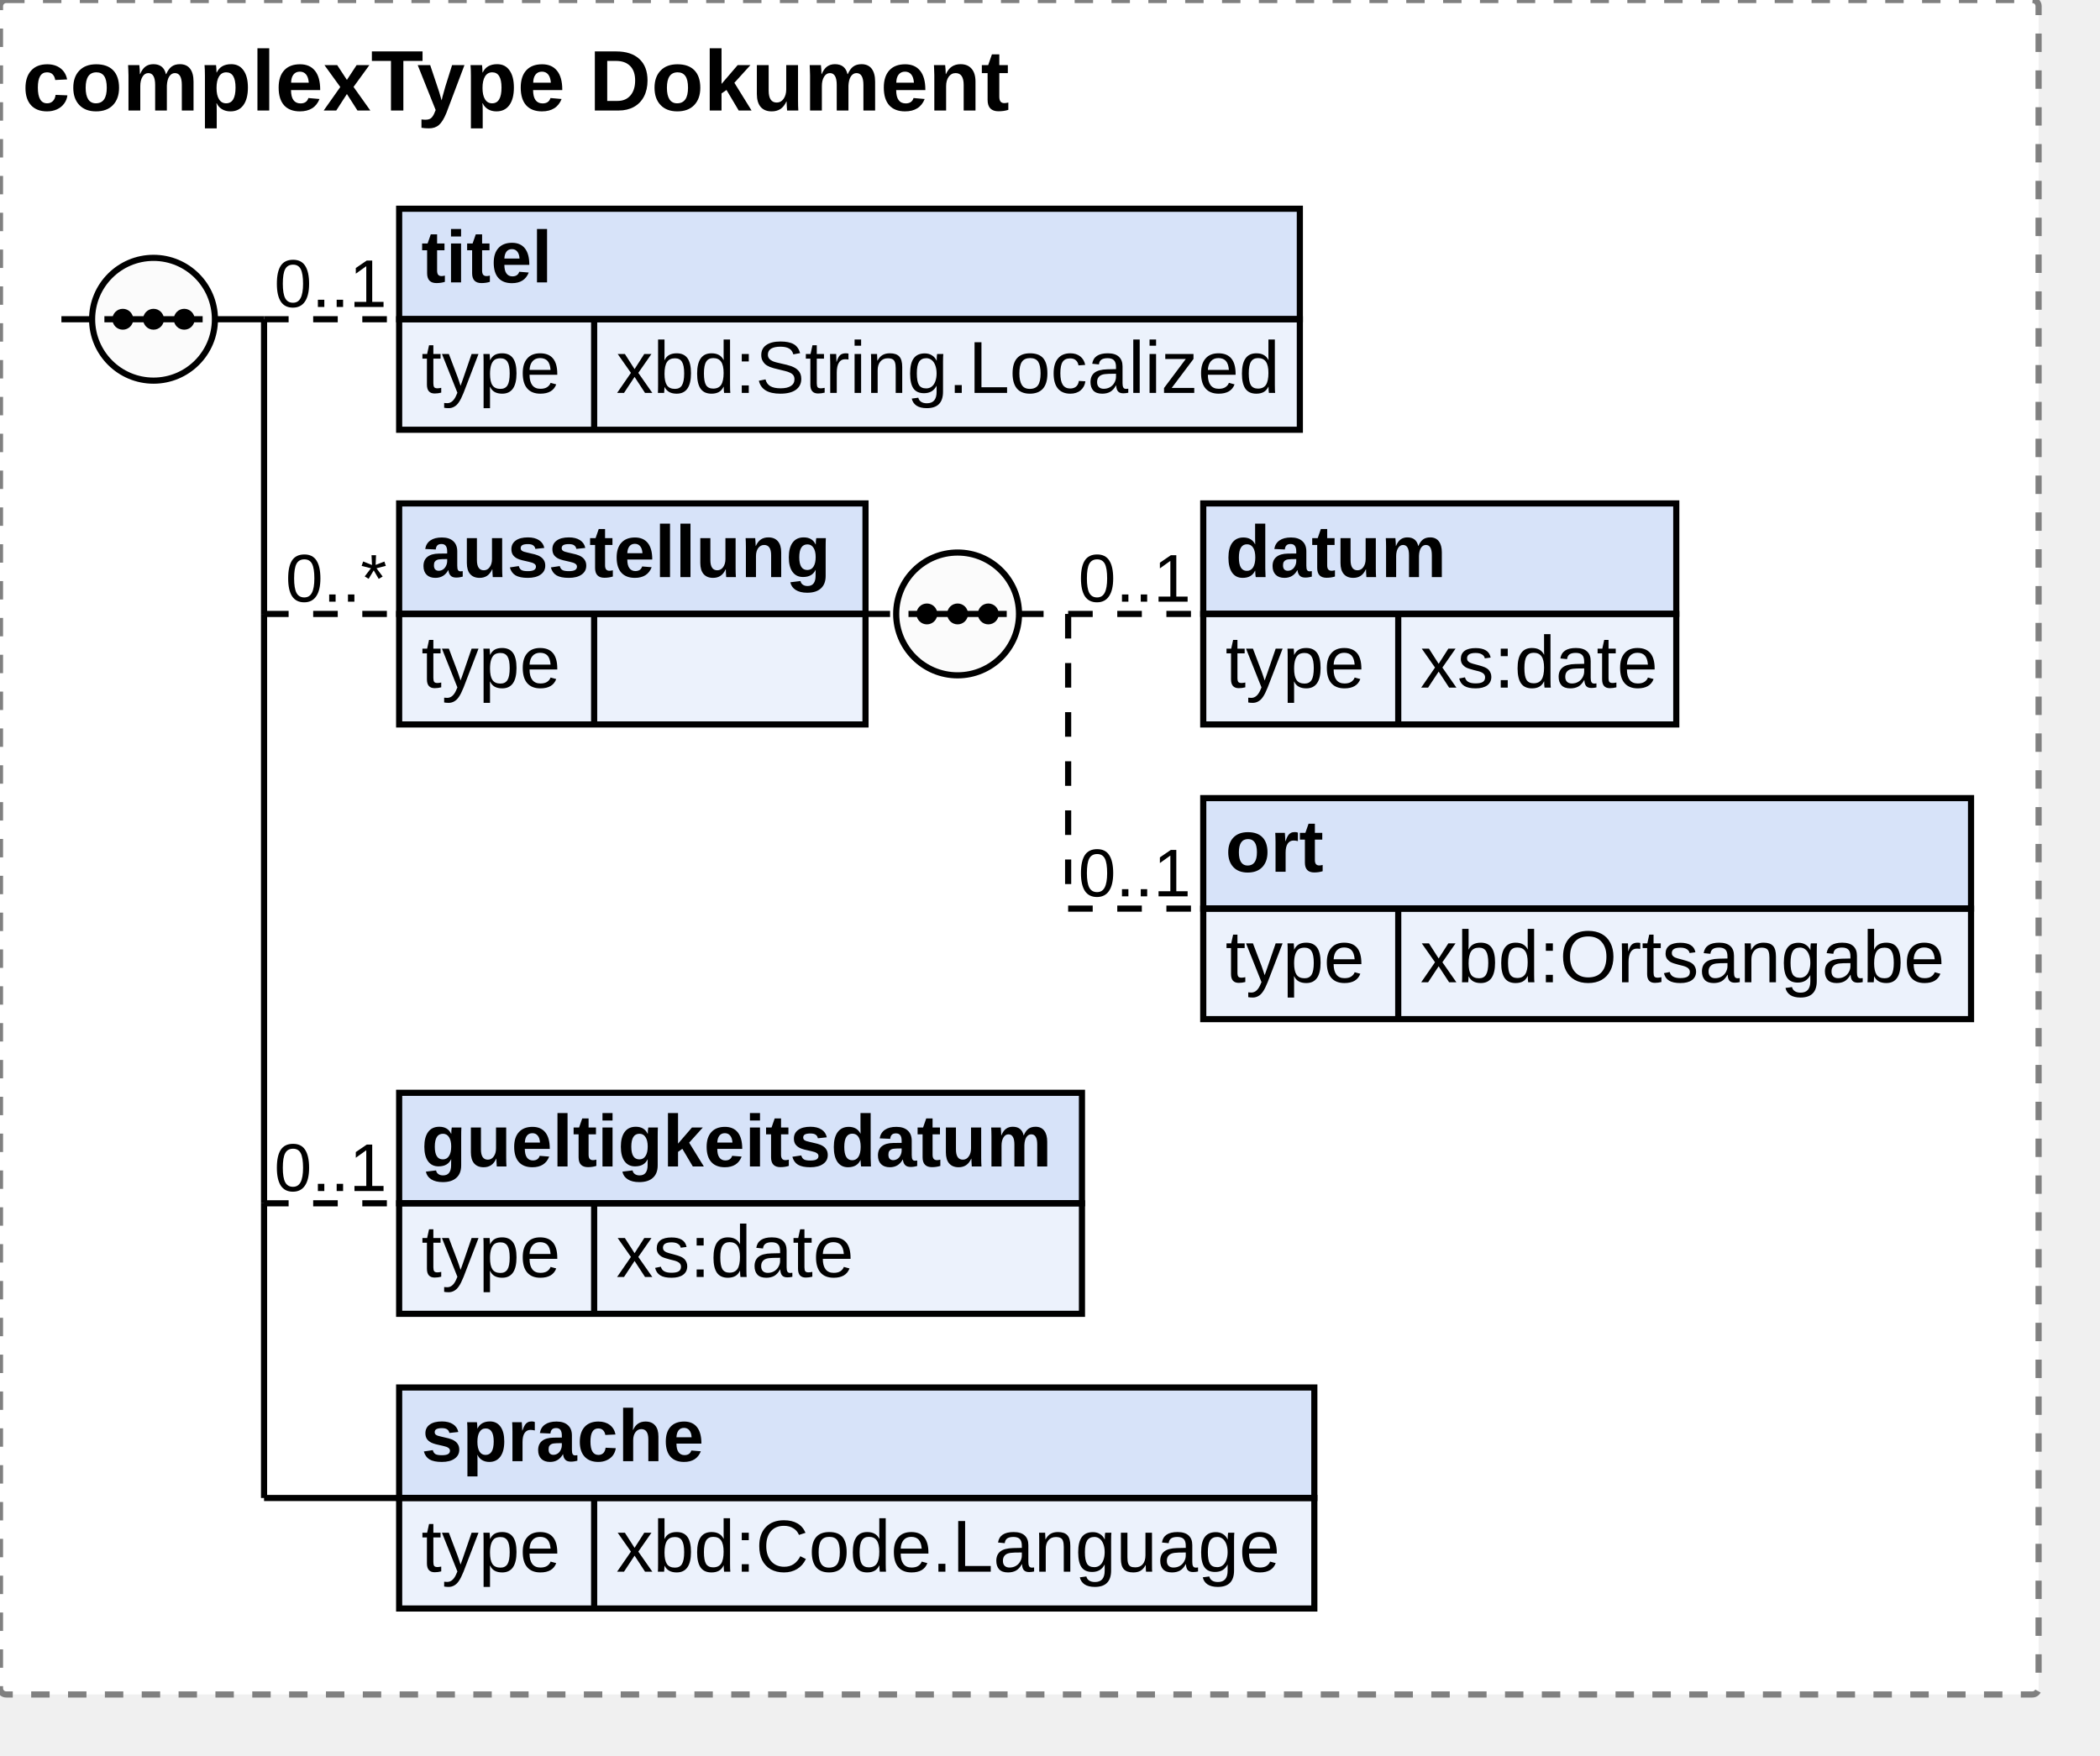
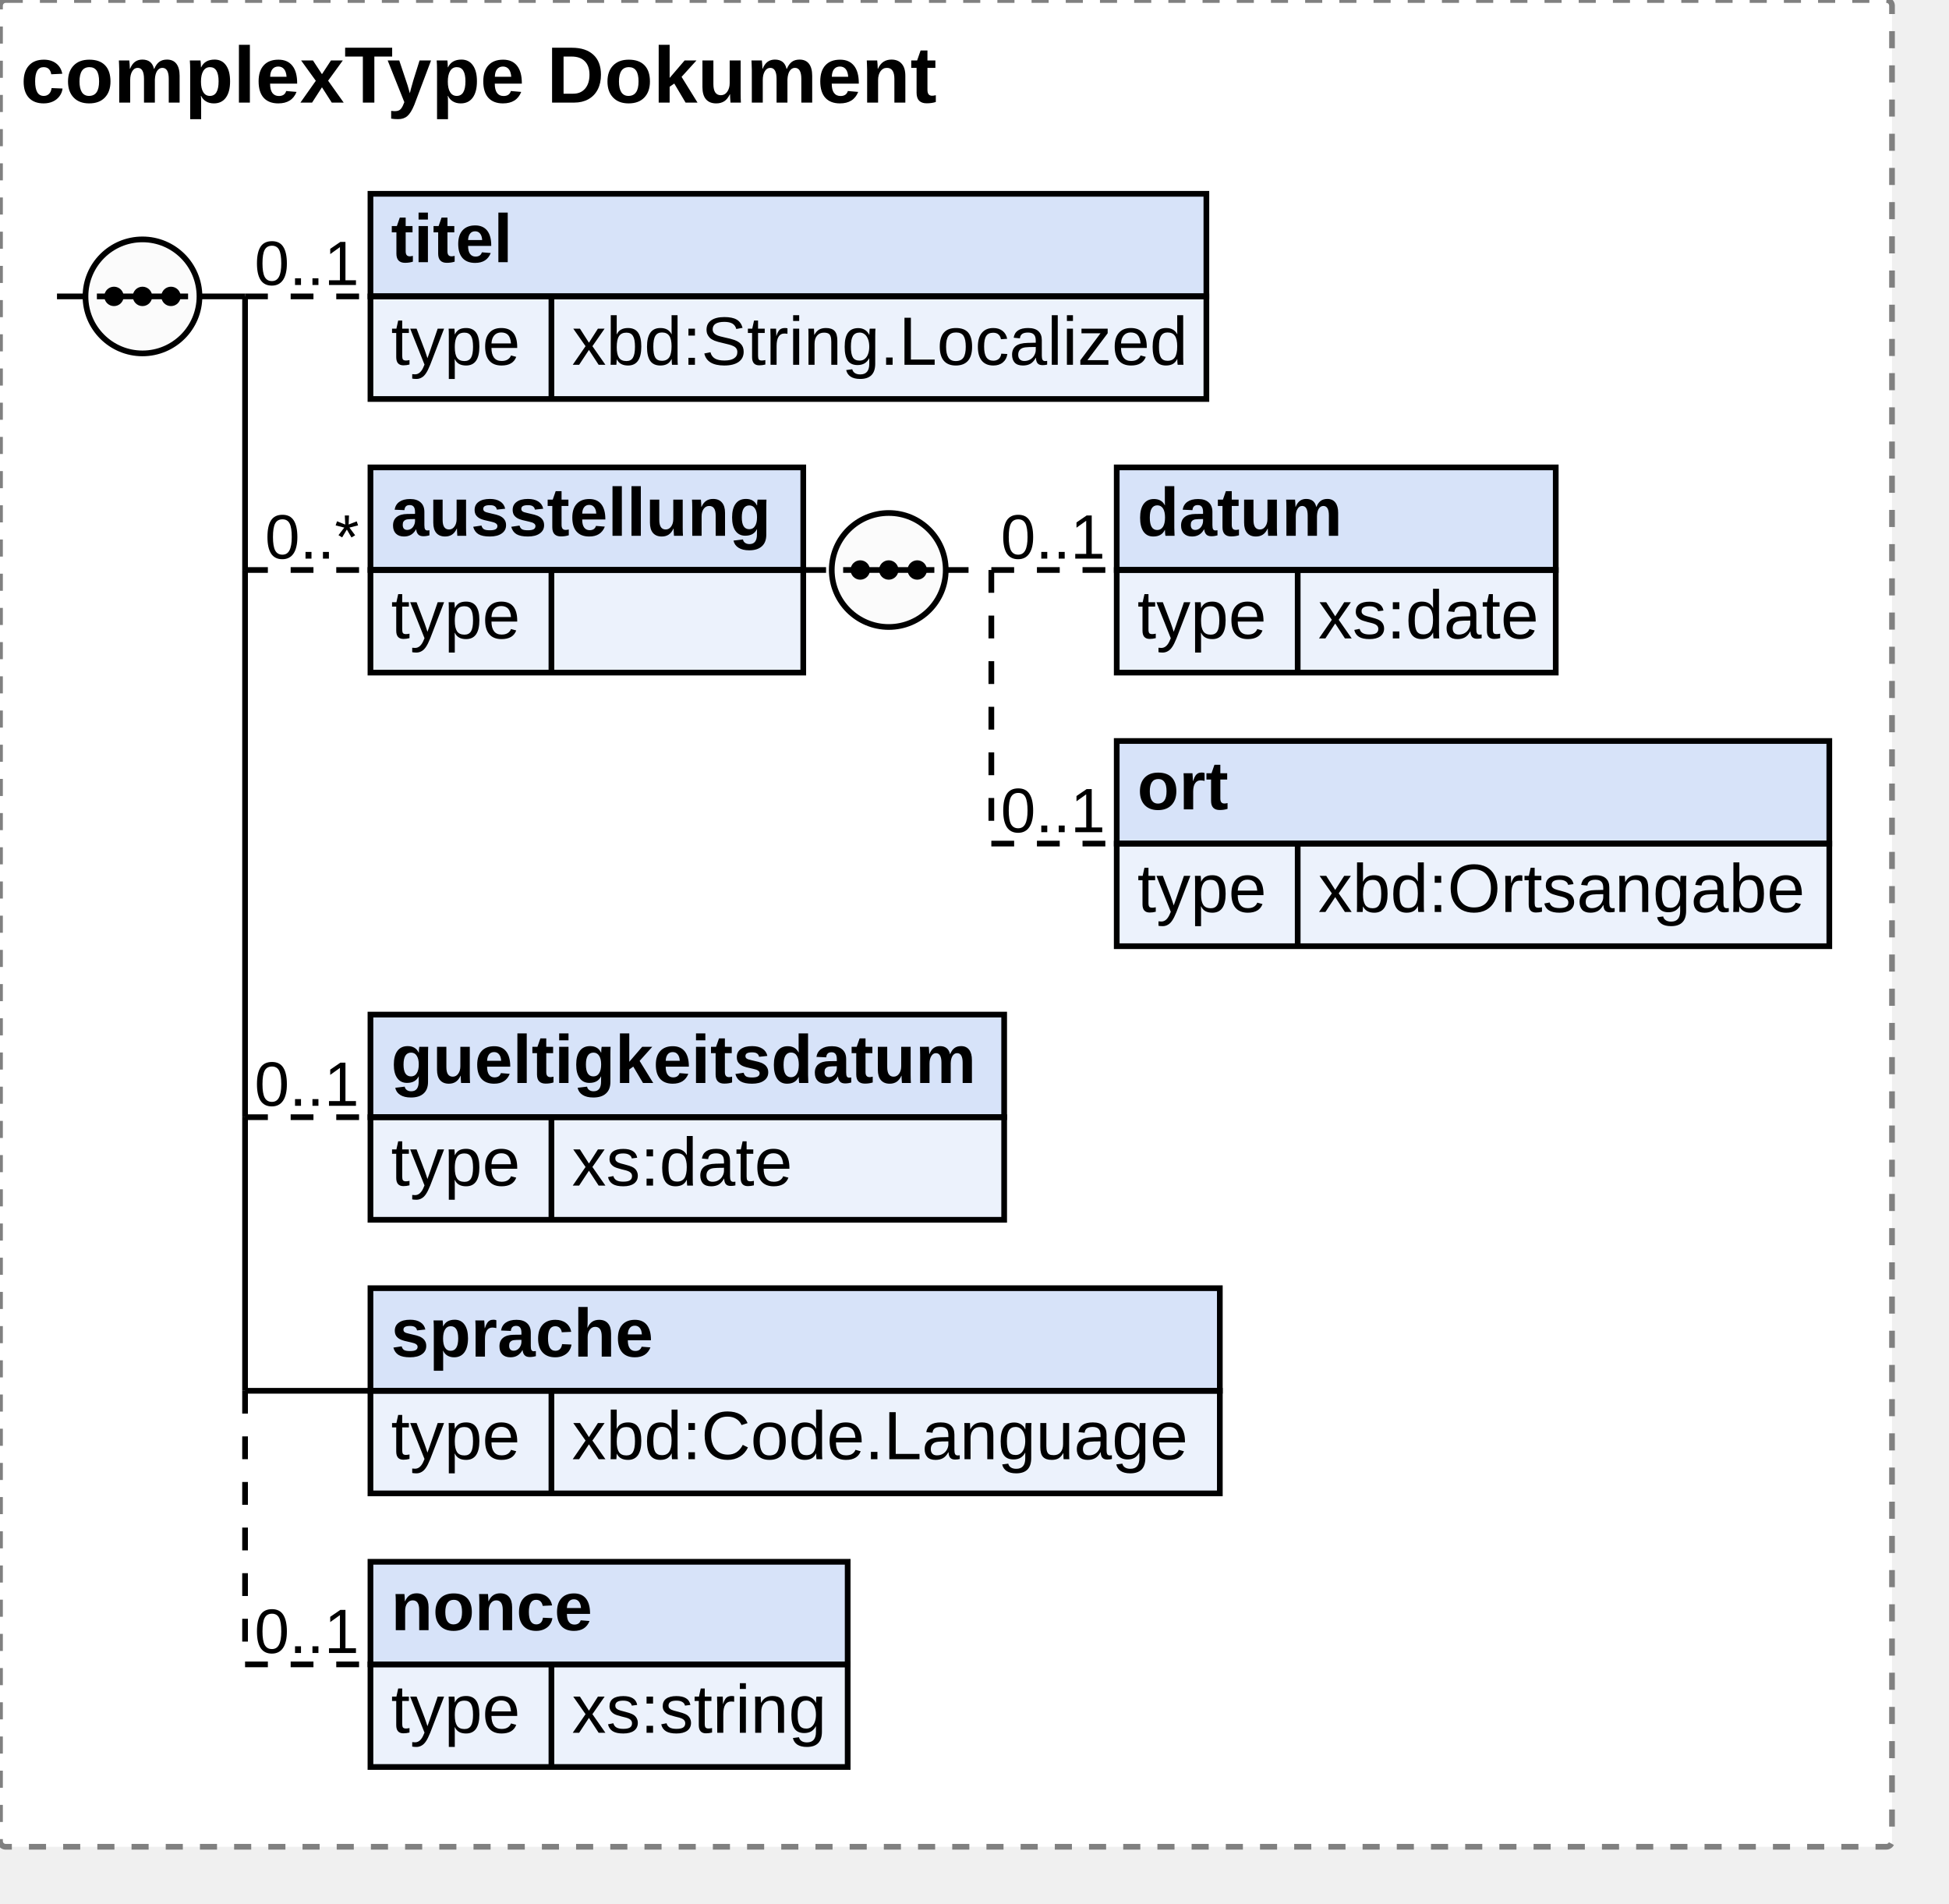
- <svg xmlns="http://www.w3.org/2000/svg" width="341.972" height="286">
+ <svg xmlns="http://www.w3.org/2000/svg" width="341.972" height="334">
  <defs>
    <style type="text/css">
                        text {
                            font-family: 'Arial';
                            fill: black;
                        }
                        text.at {
                            font-family: 'Arial';
                            fill: rgb(242, 152, 0);
                        }
                        line {
                            stroke: black;
                        }
                        line.type-structure {
                            stroke: black;
                        }
                        line.type-structure-optional {
                            stroke: black;
                            stroke-dasharray: 4, 4;
                        }
                        rect.attribute-upper {
                            stroke: black;
                            fill: rgb(255, 239, 211);
                        }
                        rect.element-upper {
                            stroke: black;
                            fill: rgb(215, 227, 249);
                        }
                        rect.element-lower {
                            stroke: black;
                            fill: rgb(236, 242, 252);
                        }
                        a text {
                            fill: black;
                        } 
                    </style>
  </defs>
-   <rect width="331.972" height="276" stroke-dasharray="3,3" rx="1" ry="1" style="stroke: grey;fill: white;" />
+   <rect width="331.972" height="324" stroke-dasharray="3,3" rx="1" ry="1" style="stroke: grey;fill: white;" />
  <text font-size="14" x="3.6" y="18" font-weight="bold">complexType Dokument</text>
  <g transform="translate(10,34)">
    <g transform="translate(55,0)">
      <rect width="146.672" height="18" class="element-upper" />
      <rect width="146.672" height="18" y="18" class="element-lower" />
      <text font-size="12" x="3.6" y="12" font-weight="bold">titel</text>
      <line x1="0" y1="18" x2="146.672" y2="18" />
      <text font-size="12" fill="grey" x="3.6" y="30">type</text>
      <line x1="31.753" y1="18" x2="31.753" y2="36" />
      <text font-size="12" x="35.353" y="30">xbd:String.Localized</text>
      <g transform="translate(146.6719,0)" />
    </g>
    <line x1="33" y1="18" x2="55" y2="18" class="type-structure-optional" />
    <text font-size="11" fill="black" x="53" y="16" text-anchor="end">0..1</text>
    <line x1="33" y1="18" x2="33" y2="18" class="type-structure-required" />
    <g transform="translate(55,48)">
      <rect width="75.941" height="18" class="element-upper" />
      <rect width="75.941" height="18" y="18" class="element-lower" />
      <text font-size="12" x="3.6" y="12" font-weight="bold">ausstellung</text>
      <line x1="0" y1="18" x2="75.941" y2="18" />
      <text font-size="12" fill="grey" x="3.6" y="30">type</text>
      <line x1="31.753" y1="18" x2="31.753" y2="36" />
      <g transform="translate(75.94062,0)">
        <g transform="translate(55,0)">
          <rect width="77.031" height="18" class="element-upper" />
          <rect width="77.031" height="18" y="18" class="element-lower" />
          <text font-size="12" x="3.6" y="12" font-weight="bold">datum</text>
          <line x1="0" y1="18" x2="77.031" y2="18" />
          <text font-size="12" fill="grey" x="3.6" y="30">type</text>
          <line x1="31.753" y1="18" x2="31.753" y2="36" />
          <text font-size="12" x="35.353" y="30">xs:date</text>
          <g transform="translate(77.03125,0)" />
        </g>
        <line x1="33" y1="18" x2="55" y2="18" class="type-structure-optional" />
        <text font-size="11" fill="black" x="53" y="16" text-anchor="end">0..1</text>
        <line x1="33" y1="18" x2="33" y2="18" class="type-structure-optional" />
        <g transform="translate(55,48)">
          <rect width="125.031" height="18" class="element-upper" />
          <rect width="125.031" height="18" y="18" class="element-lower" />
          <text font-size="12" x="3.6" y="12" font-weight="bold">ort</text>
          <line x1="0" y1="18" x2="125.031" y2="18" />
          <text font-size="12" fill="grey" x="3.6" y="30">type</text>
          <line x1="31.753" y1="18" x2="31.753" y2="36" />
          <text font-size="12" x="35.353" y="30">xbd:Ortsangabe</text>
          <g transform="translate(125.0312,0)" />
        </g>
        <line x1="33" y1="66" x2="55" y2="66" class="type-structure-optional" />
        <text font-size="11" fill="black" x="53" y="64" text-anchor="end">0..1</text>
        <line x1="33" y1="18" x2="33" y2="66" class="type-structure-optional" />
        <circle cx="15" cy="18" r="10" stroke="black" fill="rgb(251, 251, 251)" />
        <line x1="0" y1="18" x2="5" y2="18" class="type-structure-optional" />
        <line x1="25" y1="18" x2="33" y2="18" class="type-structure-optional" />
        <circle cx="10" cy="18" r="1.2" stroke="black" fill="black" />
        <circle cx="15" cy="18" r="1.2" stroke="black" fill="black" />
        <circle cx="20" cy="18" r="1.2" stroke="black" fill="black" />
        <line x1="7" y1="18" x2="23" y2="18" />
      </g>
    </g>
    <line x1="33" y1="66" x2="55" y2="66" class="type-structure-optional" />
    <text font-size="11" fill="black" x="53" y="64" text-anchor="end">0..*</text>
    <line x1="33" y1="18" x2="33" y2="66" class="type-structure-required" />
    <g transform="translate(55,144)">
      <rect width="111.191" height="18" class="element-upper" />
      <rect width="111.191" height="18" y="18" class="element-lower" />
      <text font-size="12" x="3.6" y="12" font-weight="bold">gueltigkeitsdatum</text>
      <line x1="0" y1="18" x2="111.191" y2="18" />
      <text font-size="12" fill="grey" x="3.6" y="30">type</text>
      <line x1="31.753" y1="18" x2="31.753" y2="36" />
      <text font-size="12" x="35.353" y="30">xs:date</text>
      <g transform="translate(111.1906,0)" />
    </g>
    <line x1="33" y1="162" x2="55" y2="162" class="type-structure-optional" />
    <text font-size="11" fill="black" x="53" y="160" text-anchor="end">0..1</text>
    <line x1="33" y1="66" x2="33" y2="162" class="type-structure-required" />
    <g transform="translate(55,192)">
      <rect width="149.031" height="18" class="element-upper" />
      <rect width="149.031" height="18" y="18" class="element-lower" />
      <text font-size="12" x="3.6" y="12" font-weight="bold">sprache</text>
      <line x1="0" y1="18" x2="149.031" y2="18" />
      <text font-size="12" fill="grey" x="3.6" y="30">type</text>
      <line x1="31.753" y1="18" x2="31.753" y2="36" />
      <text font-size="12" x="35.353" y="30">xbd:Code.Language</text>
      <g transform="translate(149.0312,0)" />
    </g>
    <line x1="33" y1="210" x2="55" y2="210" class="type-structure-required" />
    <text font-size="11" fill="black" x="53" y="208" text-anchor="end" />
    <line x1="33" y1="162" x2="33" y2="210" class="type-structure-required" />
+     <g transform="translate(55,240)">
+       <rect width="83.734" height="18" class="element-upper" />
+       <rect width="83.734" height="18" y="18" class="element-lower" />
+       <text font-size="12" x="3.6" y="12" font-weight="bold">nonce</text>
+       <line x1="0" y1="18" x2="83.734" y2="18" />
+       <text font-size="12" fill="grey" x="3.6" y="30">type</text>
+       <line x1="31.753" y1="18" x2="31.753" y2="36" />
+       <text font-size="12" x="35.353" y="30">xs:string</text>
+       <g transform="translate(83.73438,0)" />
+     </g>
+     <line x1="33" y1="258" x2="55" y2="258" class="type-structure-optional" />
+     <text font-size="11" fill="black" x="53" y="256" text-anchor="end">0..1</text>
+     <line x1="33" y1="210" x2="33" y2="258" class="type-structure-optional" />
    <circle cx="15" cy="18" r="10" stroke="black" fill="rgb(251, 251, 251)" />
    <line x1="0" y1="18" x2="5" y2="18" class="type-structure-required" />
    <line x1="25" y1="18" x2="33" y2="18" class="type-structure-required" />
    <circle cx="10" cy="18" r="1.2" stroke="black" fill="black" />
    <circle cx="15" cy="18" r="1.2" stroke="black" fill="black" />
    <circle cx="20" cy="18" r="1.2" stroke="black" fill="black" />
    <line x1="7" y1="18" x2="23" y2="18" />
  </g>
</svg>
